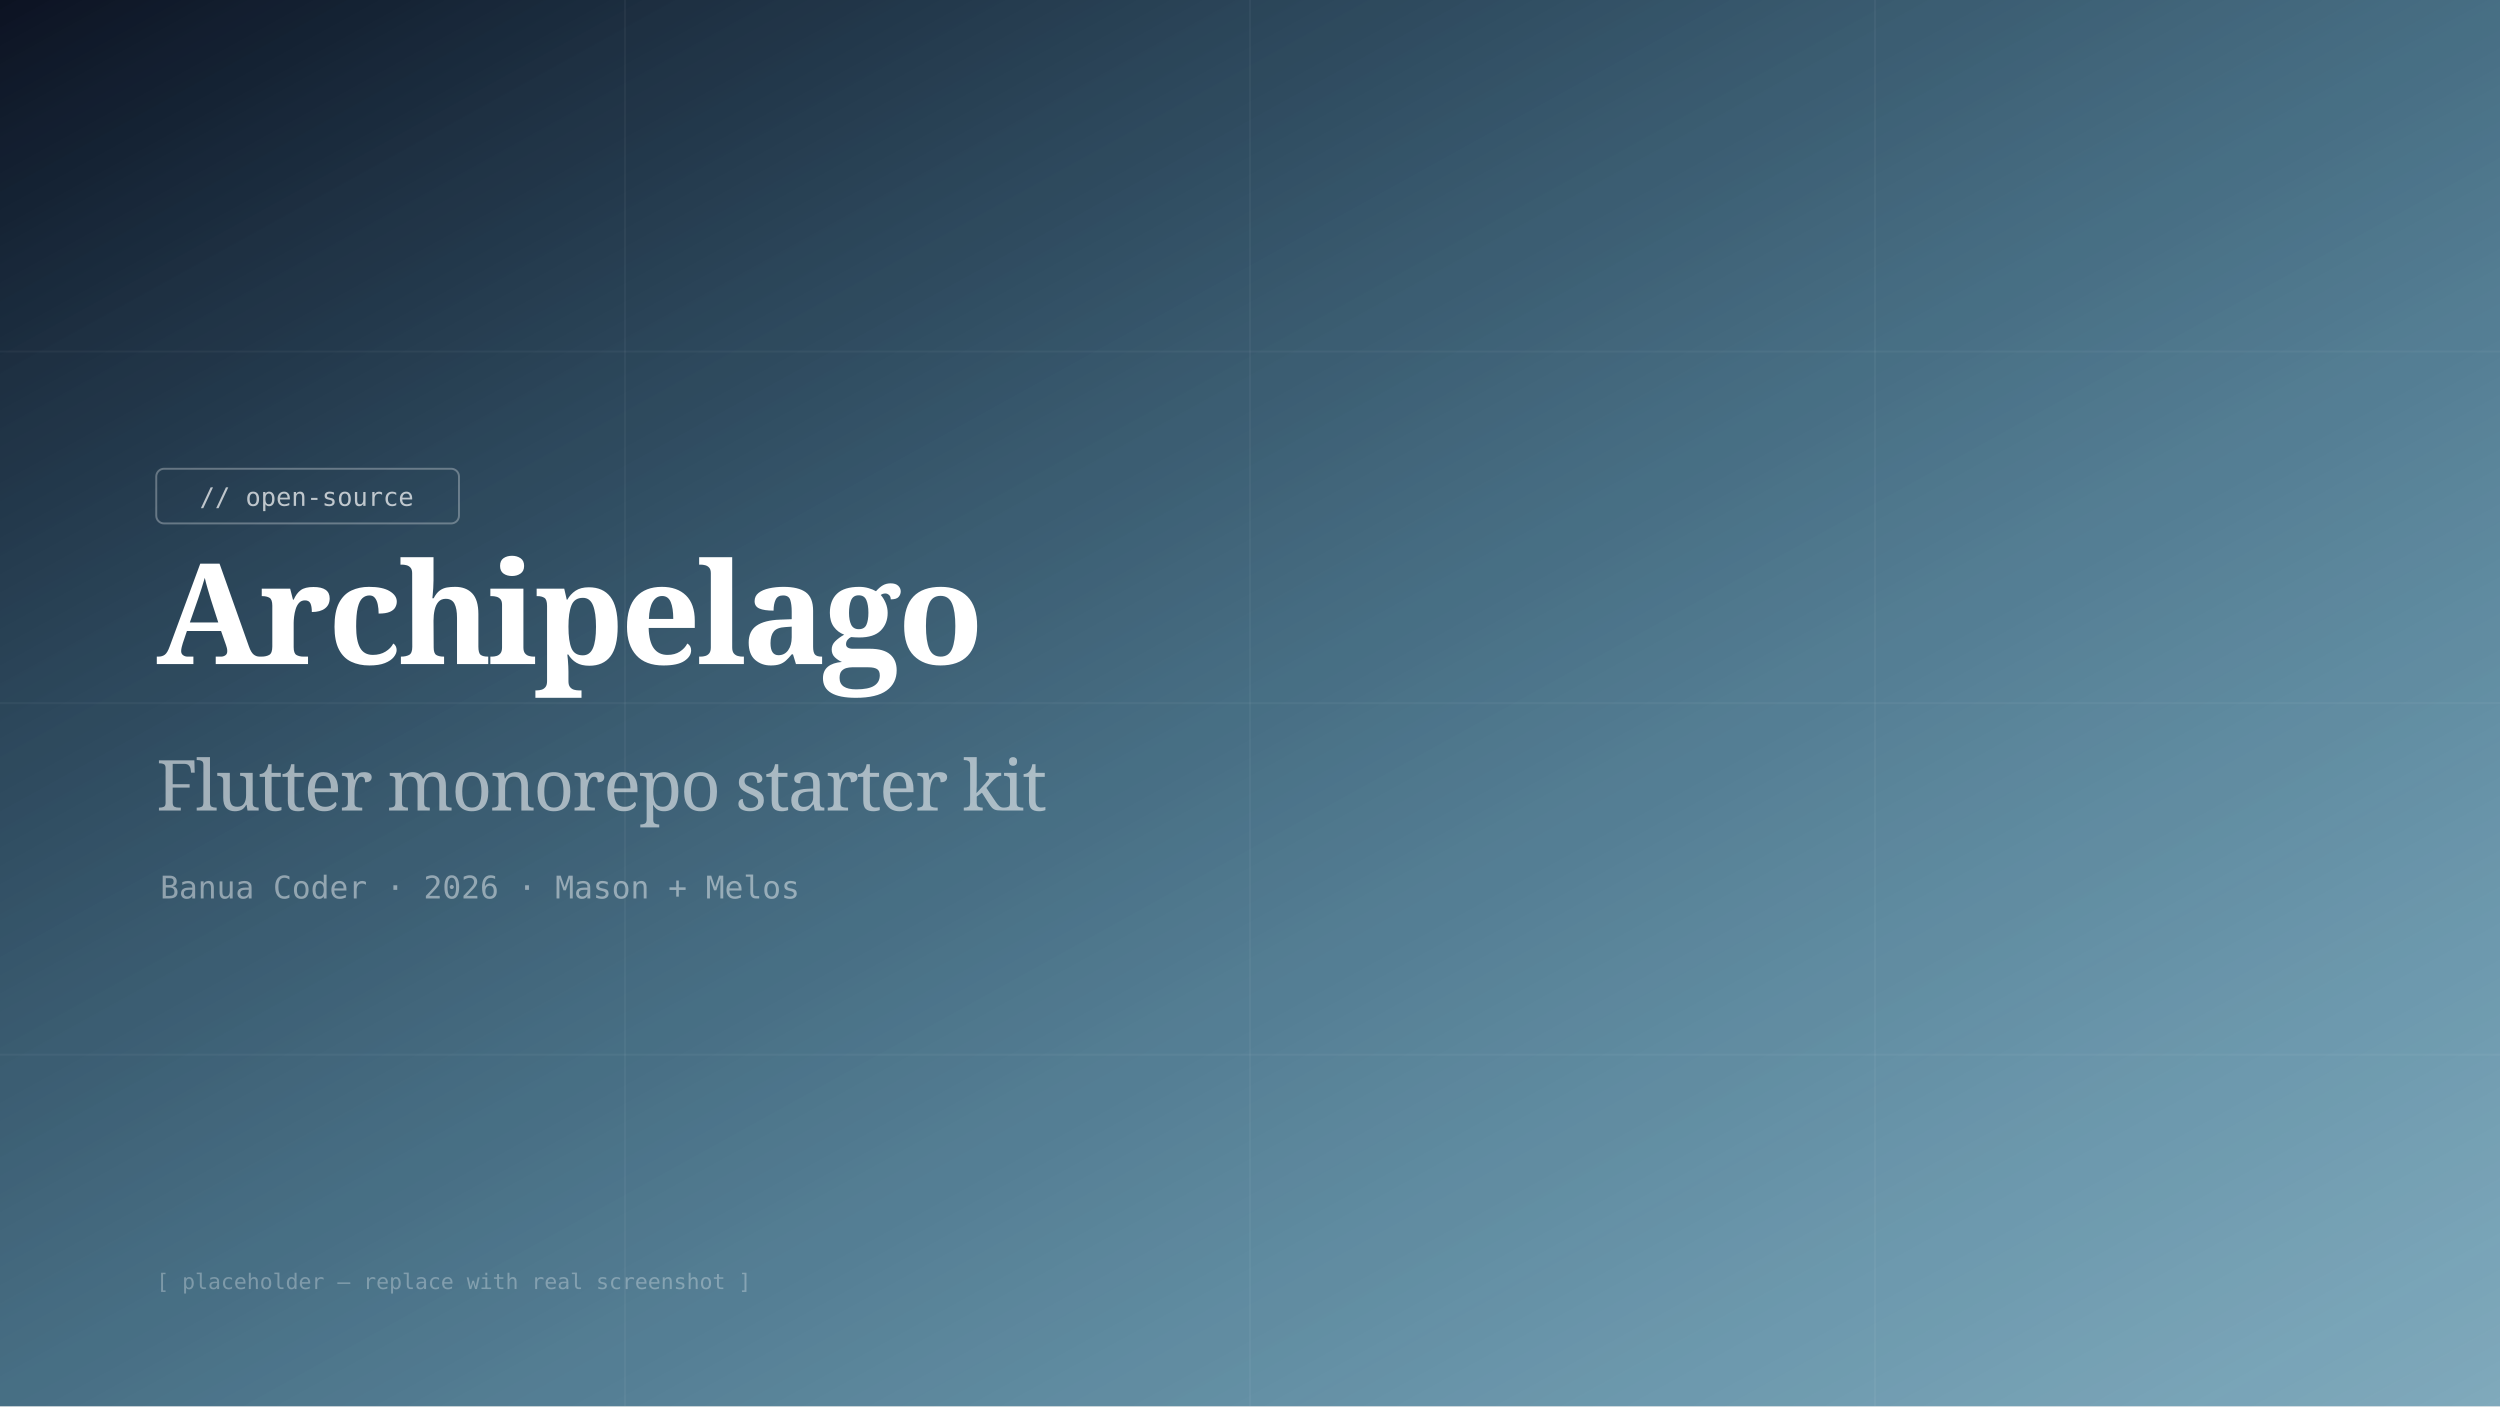
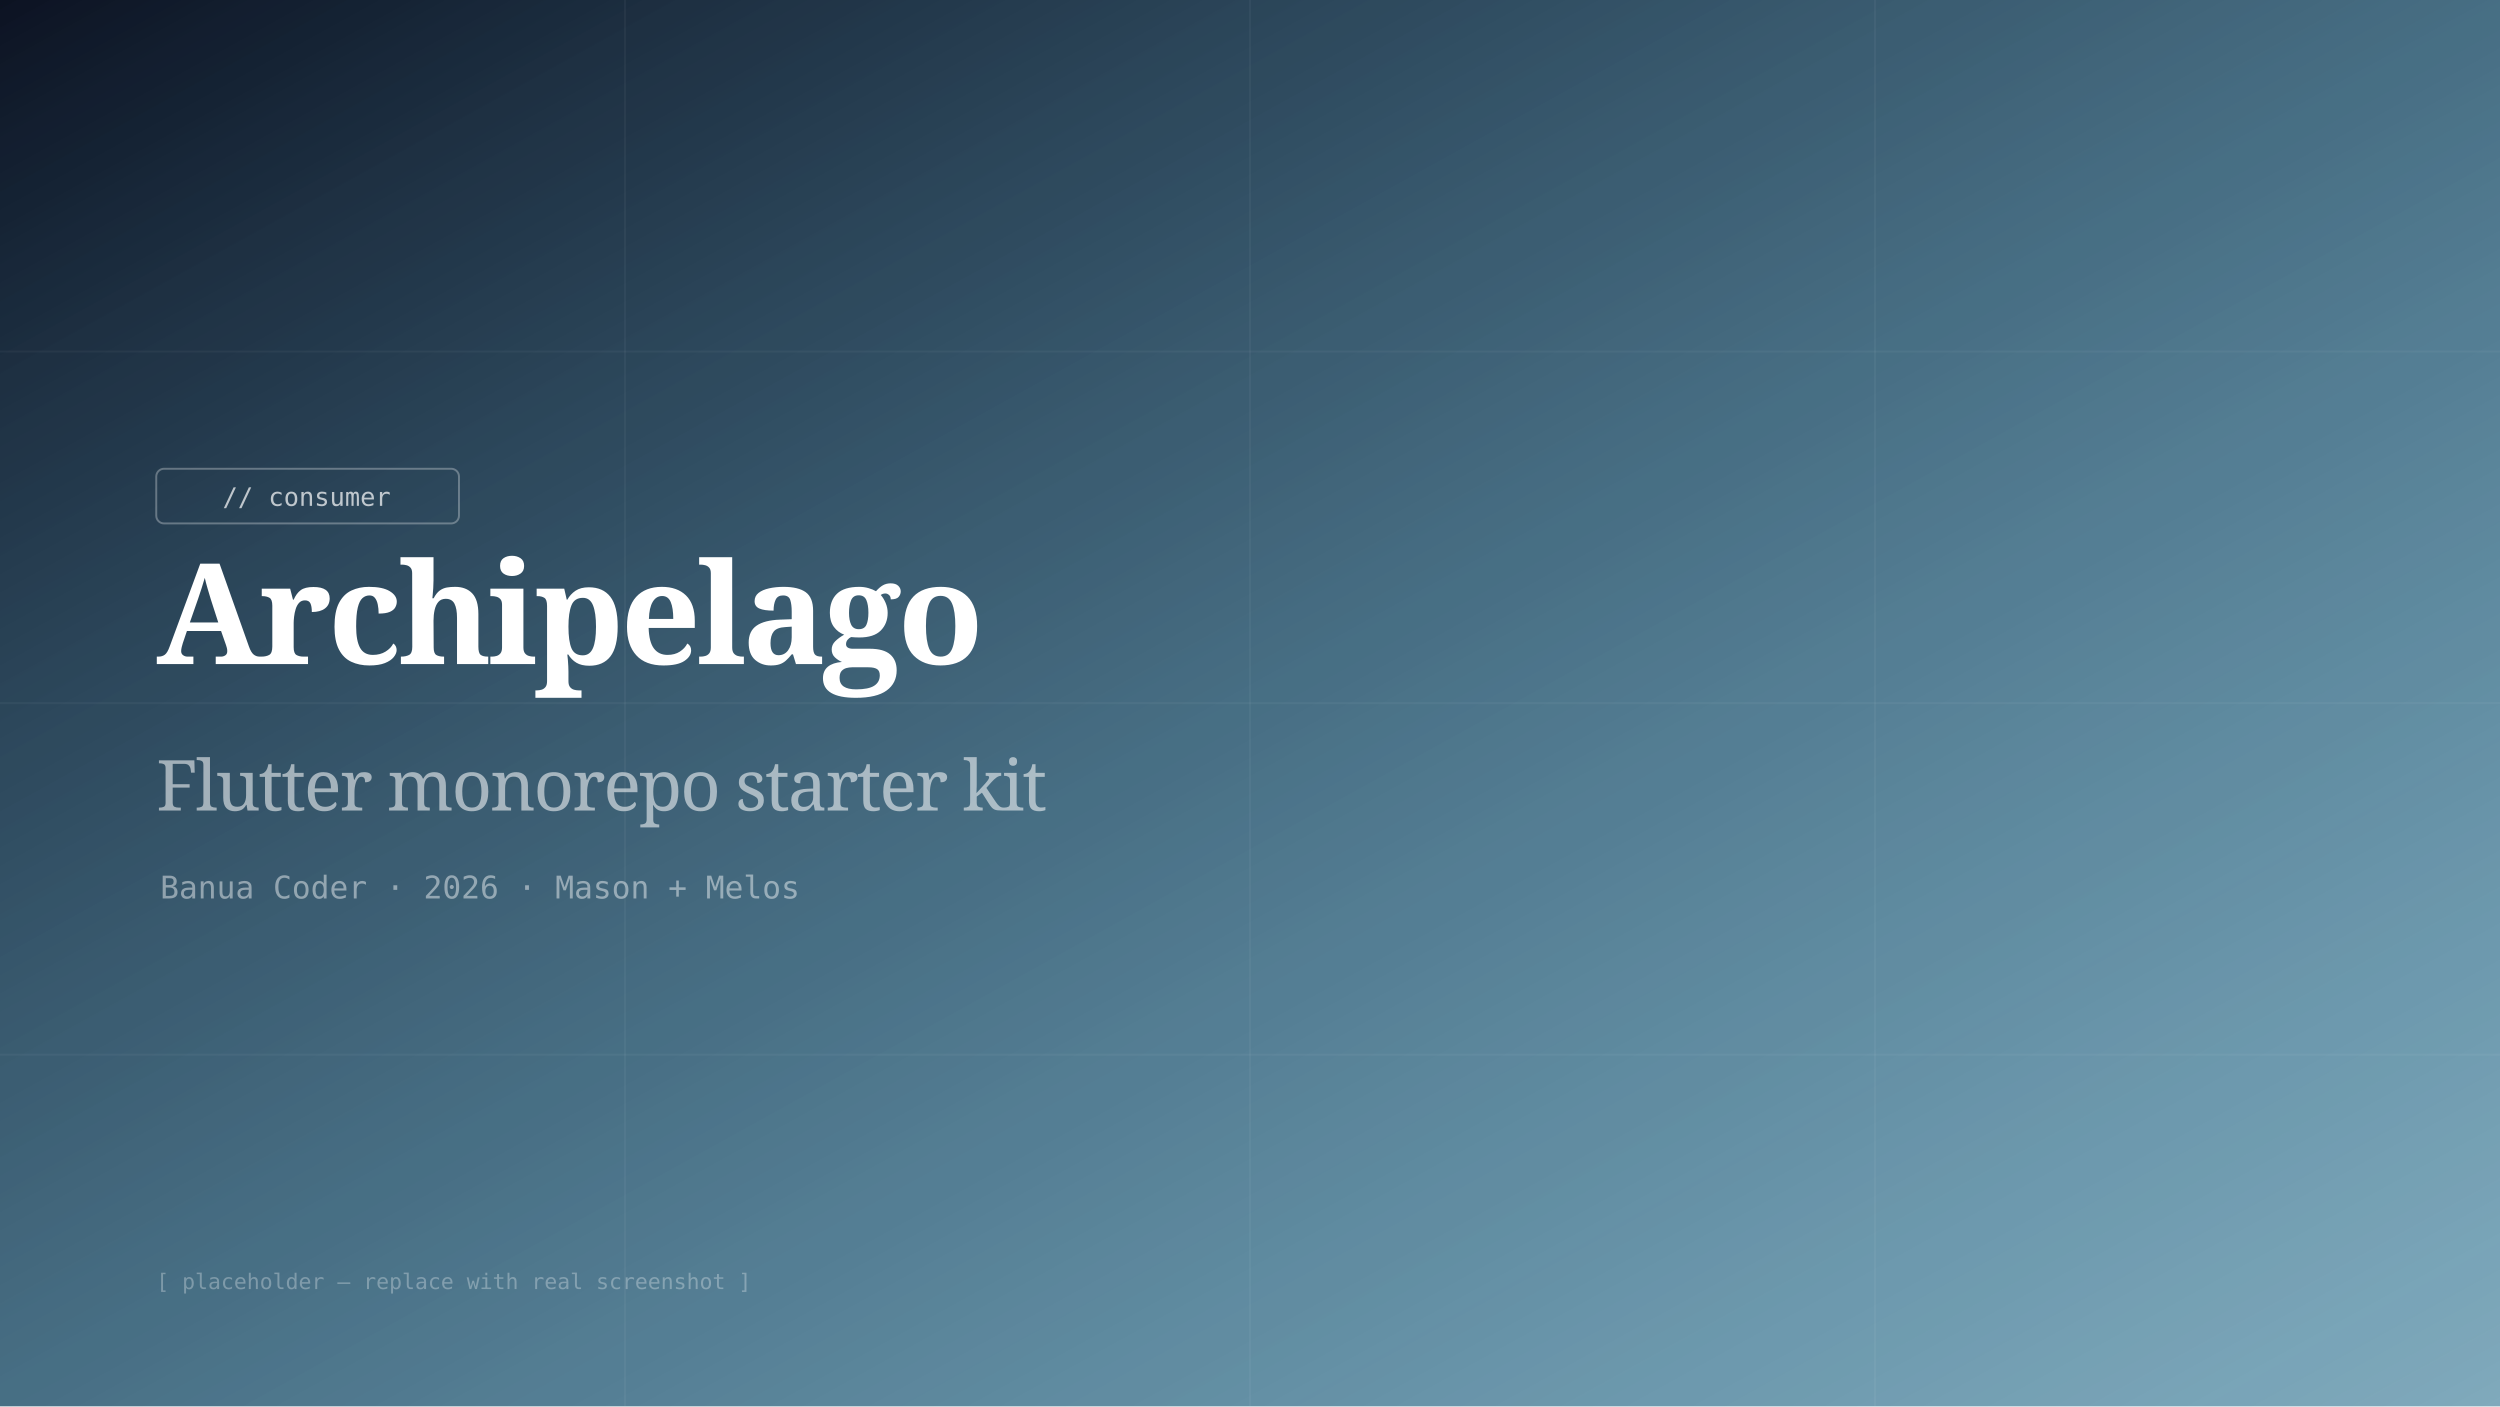
<svg xmlns="http://www.w3.org/2000/svg" viewBox="0 0 1280 720" width="1280" height="720">
  <defs>
    <linearGradient id="g" x1="0%" y1="0%" x2="100%" y2="100%">
      <stop offset="0%" style="stop-color:#0F172A;stop-opacity:1" />
      <stop offset="100%" style="stop-color:#1D9CD4;stop-opacity:0.4" />
    </linearGradient>
  </defs>
  <rect width="1280" height="720" fill="url(#g)" />
  <rect x="0" y="0" width="1280" height="720" fill="rgba(0,0,0,0.18)" />
  <line x1="0" y1="180" x2="1280" y2="180" stroke="rgba(255,255,255,0.04)" stroke-width="1" />
  <line x1="0" y1="360" x2="1280" y2="360" stroke="rgba(255,255,255,0.04)" stroke-width="1" />
  <line x1="0" y1="540" x2="1280" y2="540" stroke="rgba(255,255,255,0.04)" stroke-width="1" />
  <line x1="320" y1="0" x2="320" y2="720" stroke="rgba(255,255,255,0.04)" stroke-width="1" />
  <line x1="640" y1="0" x2="640" y2="720" stroke="rgba(255,255,255,0.04)" stroke-width="1" />
  <line x1="960" y1="0" x2="960" y2="720" stroke="rgba(255,255,255,0.04)" stroke-width="1" />
  <rect x="80" y="240" width="155" height="28" rx="4" fill="none" stroke="rgba(255,255,255,0.3)" stroke-width="1" />
-   <text x="157" y="259" font-family="monospace" font-size="13" fill="rgba(255,255,255,0.7)" text-anchor="middle">// open-source</text>
+   <text x="157" y="259" font-family="monospace" font-size="13" fill="rgba(255,255,255,0.7)" text-anchor="middle">// consumer</text>
  <text x="80" y="340" font-family="Georgia, serif" font-size="72" font-weight="700" fill="#FFFFFF" letter-spacing="-2">Archipelago</text>
  <text x="80" y="415" font-family="Georgia, serif" font-size="36" font-weight="400" fill="rgba(255,255,255,0.55)" letter-spacing="-1">Flutter monorepo starter kit</text>
  <text x="82" y="460" font-family="monospace" font-size="16" fill="rgba(255,255,255,0.45)">Banua Coder · 2026 · Mason + Melos</text>
  <text x="80" y="660" font-family="monospace" font-size="11" fill="rgba(255,255,255,0.3)">[ placeholder — replace with real screenshot ]</text>
</svg>
